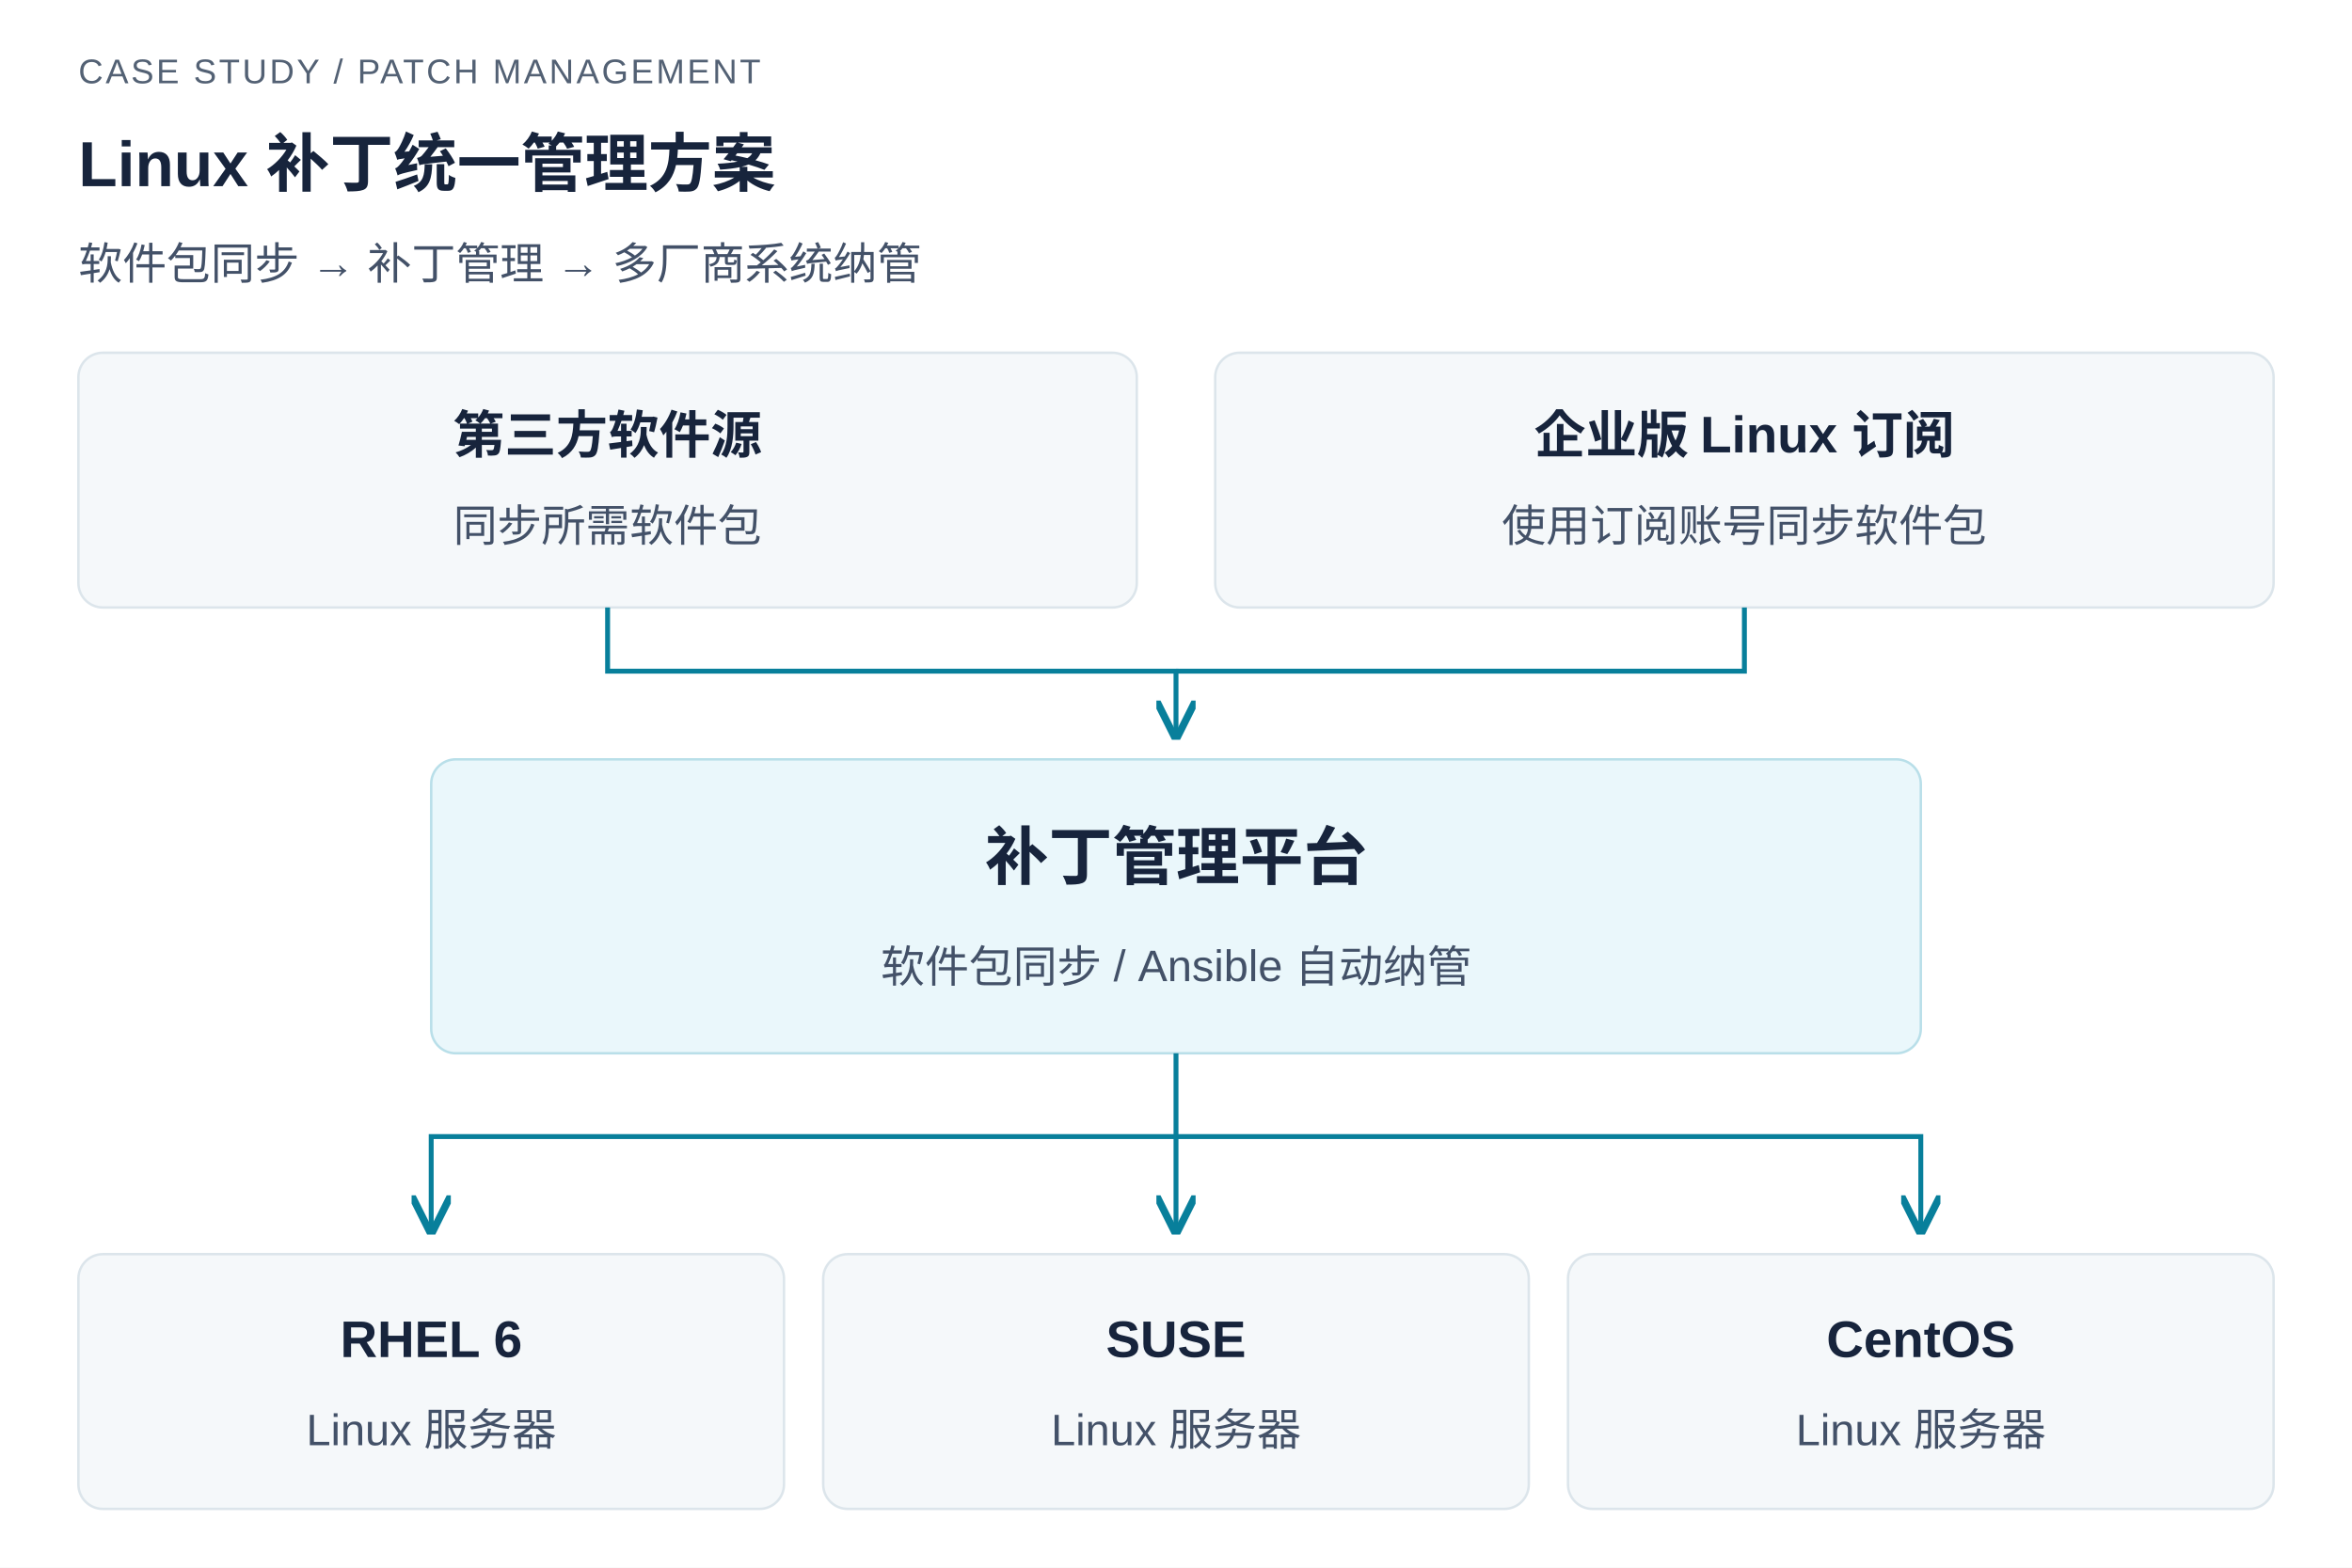
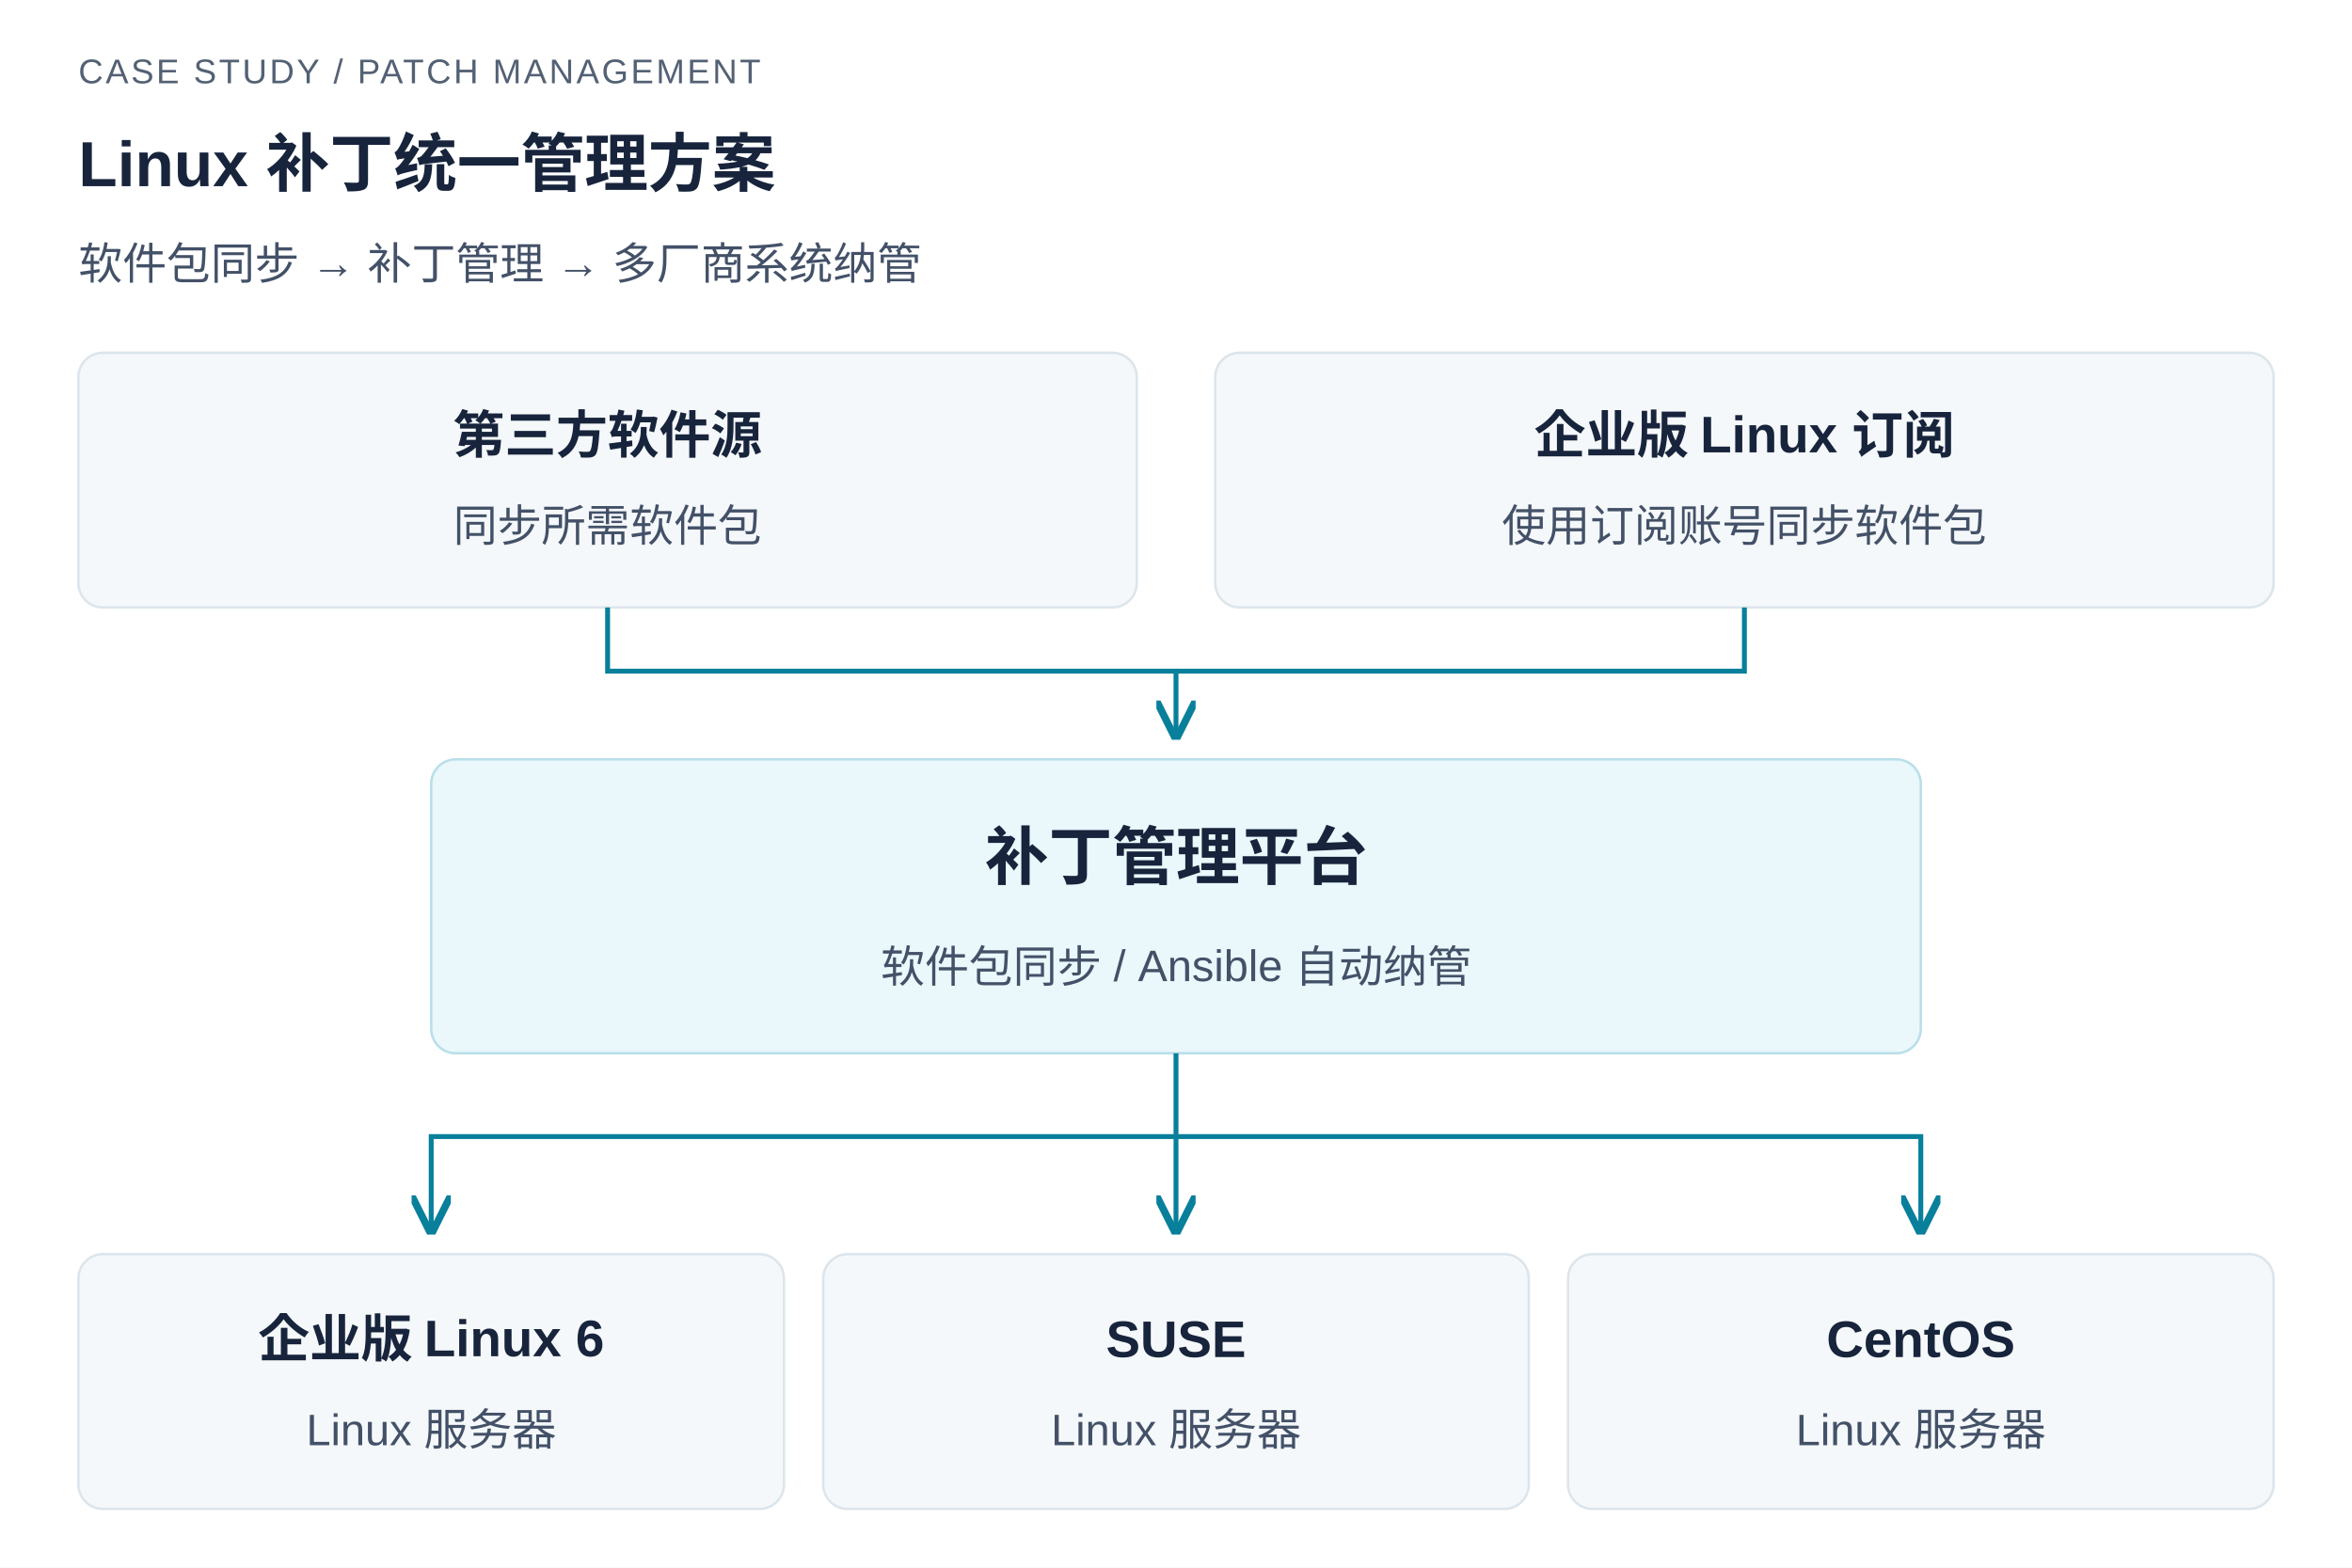
<svg xmlns="http://www.w3.org/2000/svg" width="960" height="640" viewBox="0 0 960 640" role="img" aria-labelledby="title desc">
  <defs>
    <marker id="arrow" markerWidth="8" markerHeight="8" refX="7" refY="4" orient="auto">
      <path d="M0 0L8 4L0 8" fill="none" stroke="#087f9b" stroke-width="1.5" />
    </marker>
  </defs>
  <style>text{font-family:'Microsoft YaHei','PingFang SC',Arial,sans-serif;font-size:18px;fill:#435168}.title{font-size:26px;font-weight:600;fill:#17243c}.label{font-size:21px;font-weight:600;fill:#17243c}.meta{font-size:14px;fill:#536174;letter-spacing:1px}.layer{font-size:18px;font-weight:600;fill:#087f9b}.panel{fill:#f5f8fa;stroke:#dce5eb}.accent{fill:#eaf7fb;stroke:#b9dfe9}.tag{fill:#fff;stroke:#dce5eb}.arrow{fill:none;stroke:#087f9b;stroke-width:2;marker-end:url(#arrow)}.divider{stroke:#dce5eb;stroke-width:1}</style>
  <rect width="960" height="640" fill="#fff" />
  <text x="32" y="34" class="meta">CASE STUDY / PATCH MANAGEMENT</text>
  <text x="32" y="76" class="title">Linux 补丁统一管理方案</text>
  <text x="32" y="114">软件包同步 → 补丁管理 → 多厂商系统纳管</text>
  <rect x="32" y="144" width="432" height="104" rx="10" class="panel" />
  <rect x="496" y="144" width="432" height="104" rx="10" class="panel" />
  <g text-anchor="middle">
    <text x="248" y="185" class="label">第三方软件源</text>
    <text x="248" y="221">同步所需软件包</text>
    <text x="712" y="185" class="label">企业版 Linux 订阅</text>
    <text x="712" y="221">使用订阅账号同步软件包</text>
  </g>
  <path d="M248 248V274H480V300" class="arrow" />
  <path d="M712 248V274H480" fill="none" stroke="#087f9b" stroke-width="2" />
  <rect x="176" y="310" width="608" height="120" rx="10" class="accent" />
  <text x="480" y="359" text-anchor="middle" class="title">补丁管理平台</text>
  <text x="480" y="401" text-anchor="middle">软件包同步 / Ansible 自动纳管</text>
  <path d="M480 430V464H176V502" class="arrow" />
  <path d="M480 464V502" class="arrow" />
  <path d="M480 464H784V502" class="arrow" />
  <rect x="32" y="512" width="288" height="104" rx="10" class="panel" />
  <rect x="336" y="512" width="288" height="104" rx="10" class="panel" />
  <rect x="640" y="512" width="288" height="104" rx="10" class="panel" />
  <g text-anchor="middle">
-     <text x="176" y="554" class="label">RHEL 6</text>
+     <text x="176" y="554" class="label">企业版 Linux 6</text>
    <text x="176" y="590">Linux 服务器</text>
    <text x="480" y="554" class="label">SUSE</text>
    <text x="480" y="590">Linux 服务器</text>
    <text x="784" y="554" class="label">CentOS</text>
    <text x="784" y="590">Linux 服务器</text>
  </g>
</svg>
